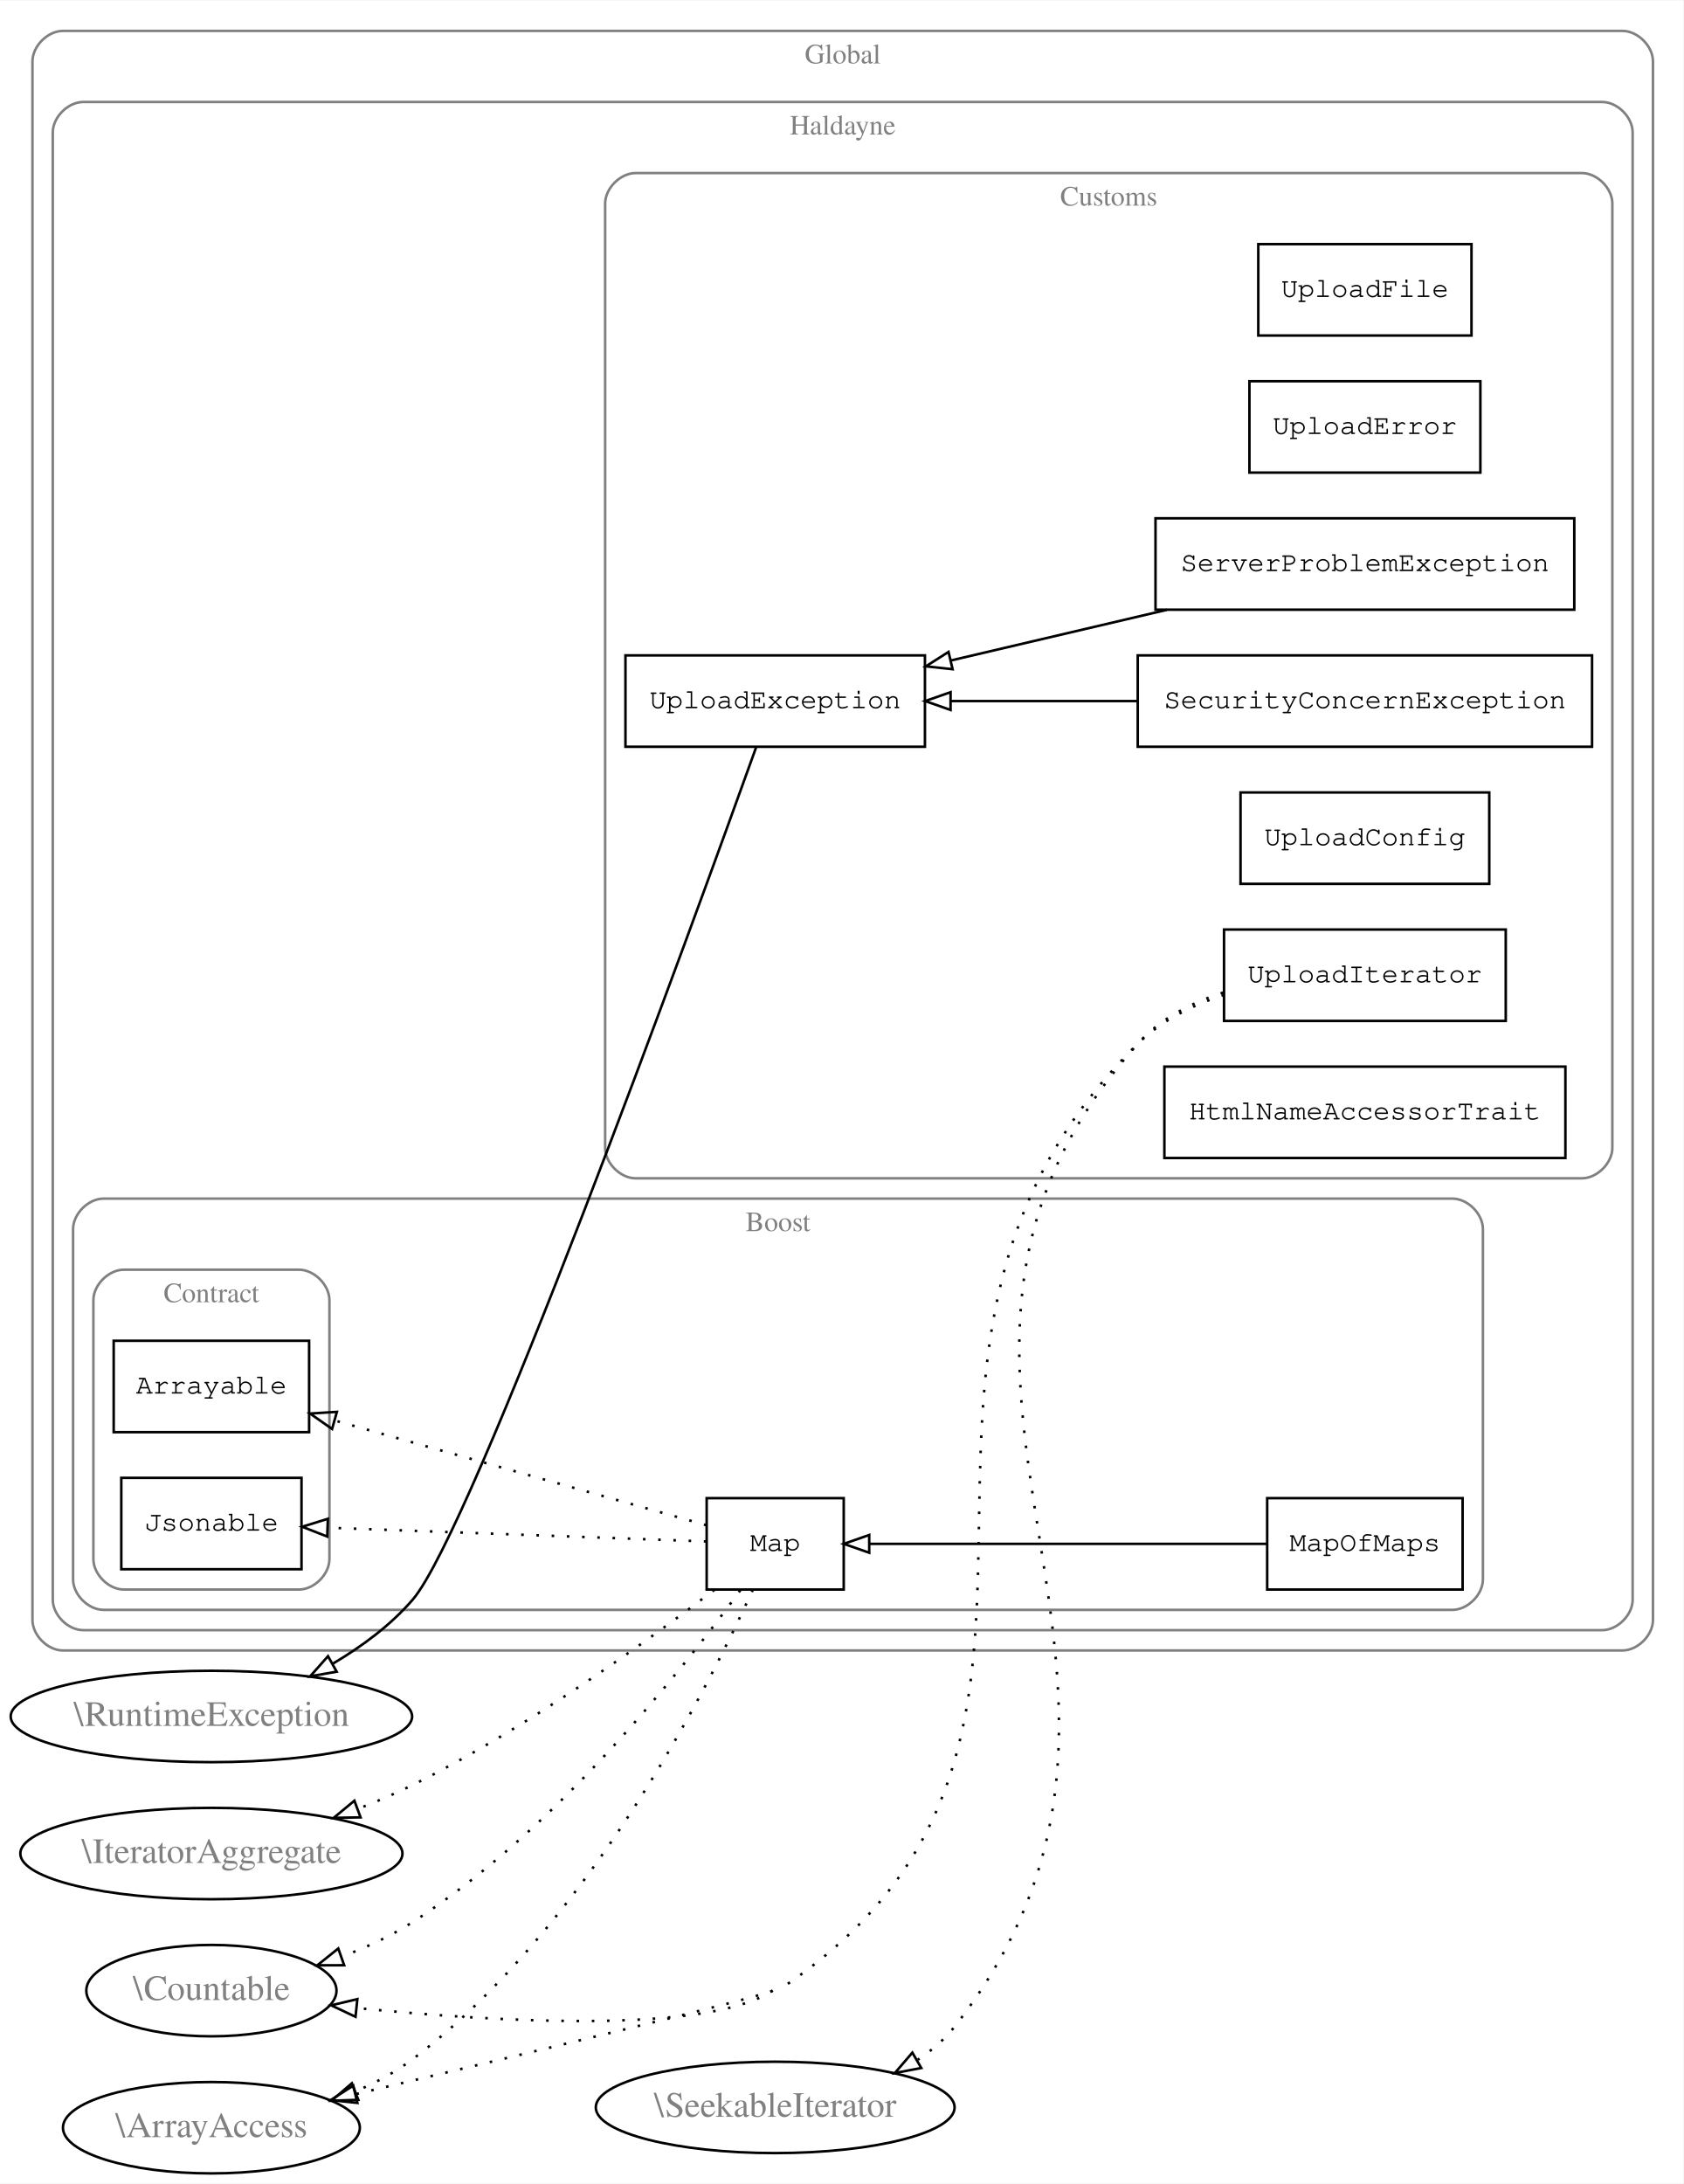
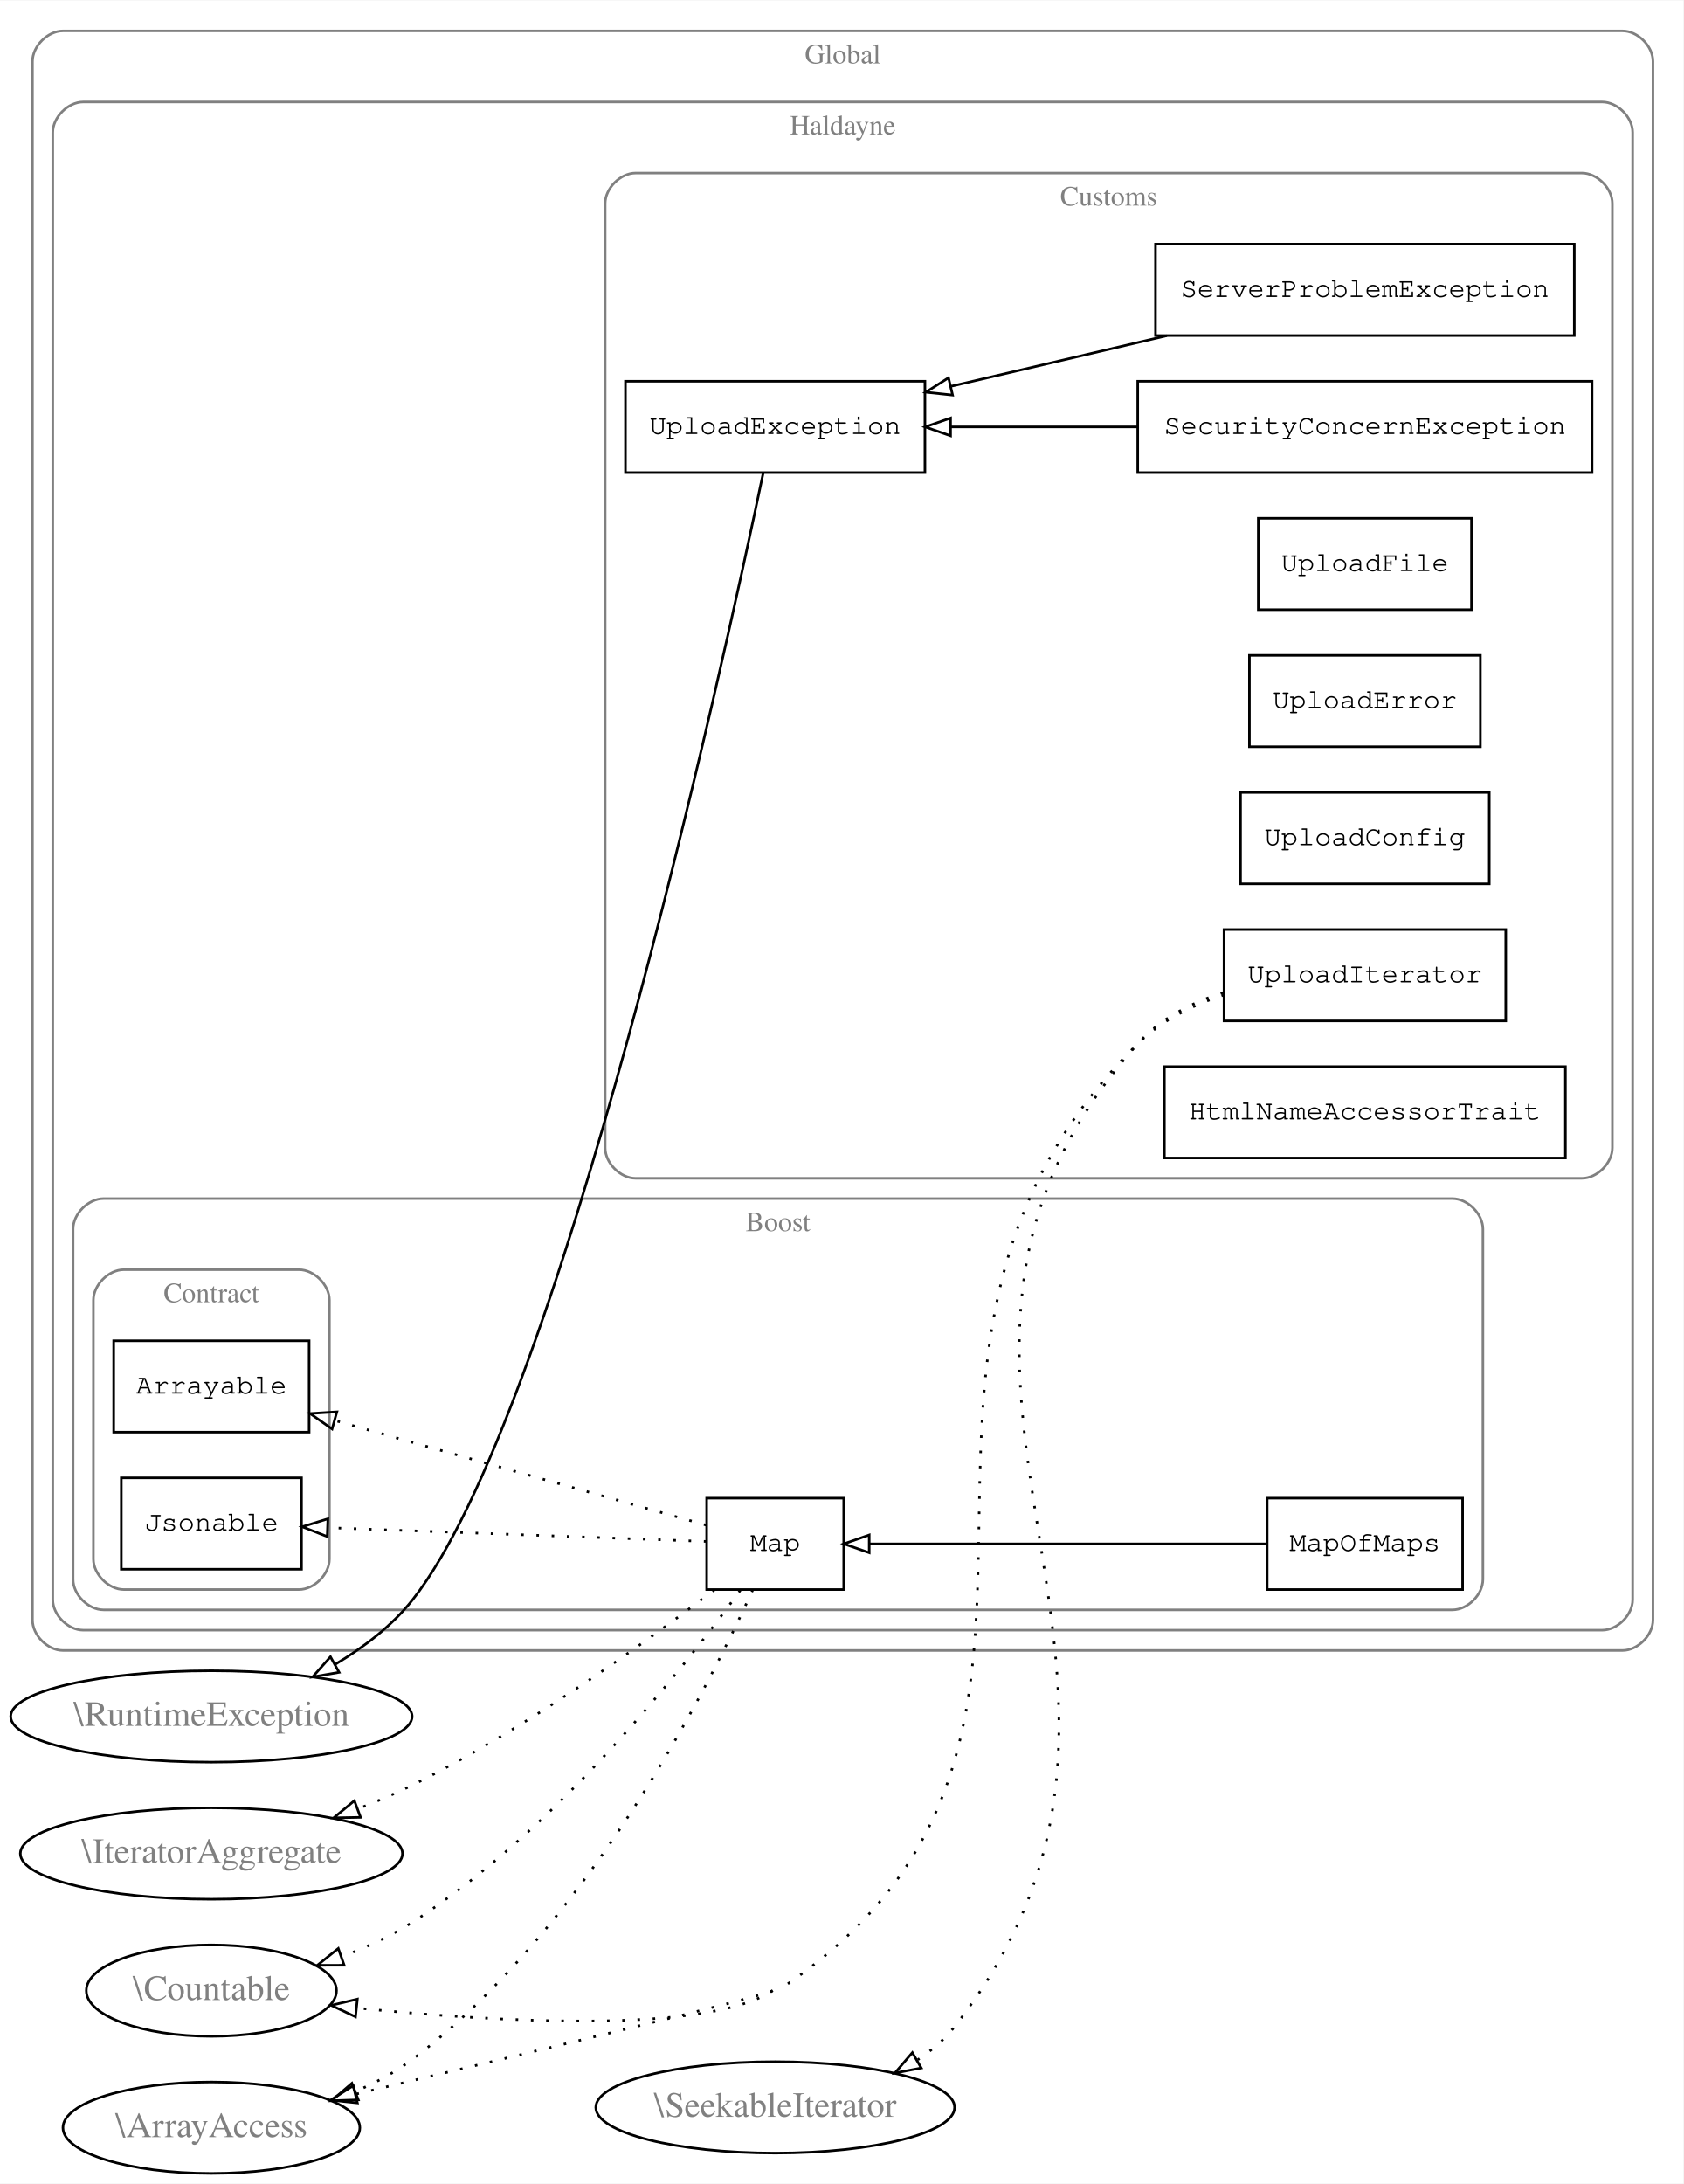
<svg xmlns="http://www.w3.org/2000/svg" width="663pt" height="860pt" viewBox="0.00 0.00 663.27 860.00">
  <g id="graph0" class="graph" transform="scale(1 1) rotate(0) translate(4 856)">
    <polygon fill="white" stroke="none" points="-4,4 -4,-856 659.273,-856 659.273,4 -4,4" />
    <g id="clust1" class="cluster">
      <path fill="none" stroke="gray" d="M20.793,-206C20.793,-206 635.273,-206 635.273,-206 641.273,-206 647.273,-212 647.273,-218 647.273,-218 647.273,-832 647.273,-832 647.273,-838 641.273,-844 635.273,-844 635.273,-844 20.793,-844 20.793,-844 14.793,-844 8.793,-838 8.793,-832 8.793,-832 8.793,-218 8.793,-218 8.793,-212 14.793,-206 20.793,-206" />
      <text text-anchor="middle" x="328.033" y="-831.2" font-family="Times,serif" font-size="11.00" fill="gray">Global</text>
    </g>
    <g id="clust2" class="cluster">
      <path fill="none" stroke="gray" d="M28.793,-214C28.793,-214 627.273,-214 627.273,-214 633.273,-214 639.273,-220 639.273,-226 639.273,-226 639.273,-804 639.273,-804 639.273,-810 633.273,-816 627.273,-816 627.273,-816 28.793,-816 28.793,-816 22.793,-816 16.793,-810 16.793,-804 16.793,-804 16.793,-226 16.793,-226 16.793,-220 22.793,-214 28.793,-214" />
      <text text-anchor="middle" x="328.033" y="-803.2" font-family="Times,serif" font-size="11.00" fill="gray">Haldayne</text>
    </g>
    <g id="clust3" class="cluster">
      <path fill="none" stroke="gray" d="M246.43,-392C246.43,-392 619.273,-392 619.273,-392 625.273,-392 631.273,-398 631.273,-404 631.273,-404 631.273,-776 631.273,-776 631.273,-782 625.273,-788 619.273,-788 619.273,-788 246.43,-788 246.43,-788 240.43,-788 234.43,-782 234.43,-776 234.43,-776 234.43,-404 234.43,-404 234.43,-398 240.43,-392 246.43,-392" />
      <text text-anchor="middle" x="432.851" y="-775.2" font-family="Times,serif" font-size="11.00" fill="gray">Customs</text>
    </g>
    <g id="clust4" class="cluster">
      <path fill="none" stroke="gray" d="M36.793,-222C36.793,-222 568.273,-222 568.273,-222 574.273,-222 580.273,-228 580.273,-234 580.273,-234 580.273,-372 580.273,-372 580.273,-378 574.273,-384 568.273,-384 568.273,-384 36.793,-384 36.793,-384 30.793,-384 24.793,-378 24.793,-372 24.793,-372 24.793,-234 24.793,-234 24.793,-228 30.793,-222 36.793,-222" />
      <text text-anchor="middle" x="302.533" y="-371.2" font-family="Times,serif" font-size="11.00" fill="gray">Boost</text>
    </g>
    <g id="clust5" class="cluster">
      <path fill="none" stroke="gray" d="M44.793,-230C44.793,-230 113.793,-230 113.793,-230 119.793,-230 125.793,-236 125.793,-242 125.793,-242 125.793,-344 125.793,-344 125.793,-350 119.793,-356 113.793,-356 113.793,-356 44.793,-356 44.793,-356 38.793,-356 32.793,-350 32.793,-344 32.793,-344 32.793,-242 32.793,-242 32.793,-236 38.793,-230 44.793,-230" />
      <text text-anchor="middle" x="79.293" y="-343.2" font-family="Times,serif" font-size="11.00" fill="gray">Contract</text>
    </g>
    <g id="node1" class="node">
-       <polygon fill="none" stroke="black" points="360.43,-598 242.43,-598 242.43,-562 360.43,-562 360.43,-598" />
-       <text text-anchor="middle" x="301.43" y="-577.2" font-family="Courier,monospace" font-size="11.00">UploadException</text>
+       <polygon fill="none" stroke="black" points="360.43,-706 242.43,-706 242.43,-670 360.43,-670 360.43,-706" />
+       <text text-anchor="middle" x="301.43" y="-685.2" font-family="Courier,monospace" font-size="11.00">UploadException</text>
    </g>
    <g id="node13" class="node">
      <ellipse fill="none" stroke="black" cx="79.293" cy="-180" rx="79.087" ry="18" />
      <text text-anchor="middle" x="79.293" y="-176.3" font-family="Times,serif" font-size="14.00" fill="gray">\RuntimeException</text>
    </g>
    <g id="edge1" class="edge">
-       <path fill="none" stroke="black" d="M293.878,-561.675C269.224,-493.011 182.224,-253.482 158.586,-226 149.987,-216.003 138.65,-207.628 127.281,-200.883" />
-       <polygon fill="none" stroke="black" points="128.647,-197.637 118.209,-195.822 125.237,-203.75 128.647,-197.637" />
+       <path fill="none" stroke="black" d="M296.698,-669.842C280.737,-593.502 216.393,-299.155 158.586,-226 150.488,-215.752 139.431,-207.319 128.178,-200.6" />
+       <polygon fill="none" stroke="black" points="129.604,-197.387 119.165,-195.577 126.196,-203.502 129.604,-197.387" />
    </g>
    <g id="node2" class="node">
-       <polygon fill="none" stroke="black" points="575.773,-760 491.773,-760 491.773,-724 575.773,-724 575.773,-760" />
-       <text text-anchor="middle" x="533.773" y="-739.2" font-family="Courier,monospace" font-size="11.00">UploadFile</text>
+       <polygon fill="none" stroke="black" points="616.273,-760 451.273,-760 451.273,-724 616.273,-724 616.273,-760" />
+       <text text-anchor="middle" x="533.773" y="-739.2" font-family="Courier,monospace" font-size="11.00">ServerProblemException</text>
+     </g>
+     <g id="edge2" class="edge">
+       <path fill="none" stroke="black" d="M455.752,-723.944C428.267,-717.5 397.514,-710.291 370.806,-704.03" />
+       <polygon fill="none" stroke="black" points="371.319,-700.555 360.784,-701.68 369.721,-707.37 371.319,-700.555" />
    </g>
    <g id="node3" class="node">
-       <polygon fill="none" stroke="black" points="579.273,-706 488.273,-706 488.273,-670 579.273,-670 579.273,-706" />
-       <text text-anchor="middle" x="533.773" y="-685.2" font-family="Courier,monospace" font-size="11.00">UploadError</text>
+       <polygon fill="none" stroke="black" points="623.273,-706 444.273,-706 444.273,-670 623.273,-670 623.273,-706" />
+       <text text-anchor="middle" x="533.773" y="-685.2" font-family="Courier,monospace" font-size="11.00">SecurityConcernException</text>
+     </g>
+     <g id="edge3" class="edge">
+       <path fill="none" stroke="black" d="M444.046,-688C419.648,-688 393.576,-688 370.538,-688" />
+       <polygon fill="none" stroke="black" points="370.525,-684.5 360.525,-688 370.525,-691.5 370.525,-684.5" />
    </g>
    <g id="node4" class="node">
-       <polygon fill="none" stroke="black" points="616.273,-652 451.273,-652 451.273,-616 616.273,-616 616.273,-652" />
-       <text text-anchor="middle" x="533.773" y="-631.2" font-family="Courier,monospace" font-size="11.00">ServerProblemException</text>
-     </g>
-     <g id="edge2" class="edge">
-       <path fill="none" stroke="black" d="M455.752,-615.944C428.267,-609.5 397.514,-602.291 370.806,-596.03" />
-       <polygon fill="none" stroke="black" points="371.319,-592.555 360.784,-593.68 369.721,-599.37 371.319,-592.555" />
+       <polygon fill="none" stroke="black" points="575.773,-652 491.773,-652 491.773,-616 575.773,-616 575.773,-652" />
+       <text text-anchor="middle" x="533.773" y="-631.2" font-family="Courier,monospace" font-size="11.00">UploadFile</text>
    </g>
    <g id="node5" class="node">
-       <polygon fill="none" stroke="black" points="623.273,-598 444.273,-598 444.273,-562 623.273,-562 623.273,-598" />
-       <text text-anchor="middle" x="533.773" y="-577.2" font-family="Courier,monospace" font-size="11.00">SecurityConcernException</text>
-     </g>
-     <g id="edge3" class="edge">
-       <path fill="none" stroke="black" d="M444.046,-580C419.648,-580 393.576,-580 370.538,-580" />
-       <polygon fill="none" stroke="black" points="370.525,-576.5 360.525,-580 370.525,-583.5 370.525,-576.5" />
+       <polygon fill="none" stroke="black" points="579.273,-598 488.273,-598 488.273,-562 579.273,-562 579.273,-598" />
+       <text text-anchor="middle" x="533.773" y="-577.2" font-family="Courier,monospace" font-size="11.00">UploadError</text>
    </g>
    <g id="node6" class="node">
      <polygon fill="none" stroke="black" points="582.773,-544 484.773,-544 484.773,-508 582.773,-508 582.773,-544" />
      <text text-anchor="middle" x="533.773" y="-523.2" font-family="Courier,monospace" font-size="11.00">UploadConfig</text>
    </g>
    <g id="node7" class="node">
      <polygon fill="none" stroke="black" points="589.273,-490 478.273,-490 478.273,-454 589.273,-454 589.273,-490" />
      <text text-anchor="middle" x="533.773" y="-469.2" font-family="Courier,monospace" font-size="11.00">UploadIterator</text>
    </g>
    <g id="node14" class="node">
      <ellipse fill="none" stroke="black" cx="79.293" cy="-18" rx="58.49" ry="18" />
      <text text-anchor="middle" x="79.293" y="-14.3" font-family="Times,serif" font-size="14.00" fill="gray">\ArrayAccess</text>
    </g>
    <g id="edge4" class="edge">
      <path fill="none" stroke="black" stroke-dasharray="1,5" d="M478.216,-464.226C465.781,-460.212 453.525,-454.15 444.273,-445 318.171,-320.281 450.516,-169.607 302.43,-72" />
      <path fill="none" stroke="black" stroke-dasharray="1,5" d="M300.43,-72C296.926,-69.691 200.305,-46.472 136.247,-31.242" />
      <polygon fill="none" stroke="black" points="136.804,-27.777 126.265,-28.871 135.186,-34.587 136.804,-27.777" />
    </g>
    <g id="node15" class="node">
      <ellipse fill="none" stroke="black" cx="301.43" cy="-26" rx="70.688" ry="18" />
      <text text-anchor="middle" x="301.43" y="-22.3" font-family="Times,serif" font-size="14.00" fill="gray">\SeekableIterator</text>
    </g>
    <g id="edge5" class="edge">
      <path fill="none" stroke="black" stroke-dasharray="1,5" d="M477.862,-465.148C465.285,-461.122 453.051,-454.822 444.273,-445 327.693,-314.55 479.892,-195.935 372.273,-58 368.235,-52.824 363.168,-48.456 357.617,-44.776" />
      <polygon fill="none" stroke="black" points="358.982,-41.522 348.574,-39.542 355.475,-47.58 358.982,-41.522" />
    </g>
    <g id="node16" class="node">
      <ellipse fill="none" stroke="black" cx="79.293" cy="-72" rx="49.291" ry="18" />
      <text text-anchor="middle" x="79.293" y="-68.3" font-family="Times,serif" font-size="14.00" fill="gray">\Countable</text>
    </g>
    <g id="edge6" class="edge">
      <path fill="none" stroke="black" stroke-dasharray="1,5" d="M300.43,-72C274.52,-54.922 192.9,-59.511 136.674,-65.15" />
      <polygon fill="none" stroke="black" points="136.075,-61.693 126.491,-66.21 136.799,-68.656 136.075,-61.693" />
    </g>
    <g id="node8" class="node">
      <polygon fill="none" stroke="black" points="612.773,-436 454.773,-436 454.773,-400 612.773,-400 612.773,-436" />
      <text text-anchor="middle" x="533.773" y="-415.2" font-family="Courier,monospace" font-size="11.00">HtmlNameAccessorTrait</text>
    </g>
    <g id="node9" class="node">
      <polygon fill="none" stroke="black" points="117.793,-328 40.793,-328 40.793,-292 117.793,-292 117.793,-328" />
      <text text-anchor="middle" x="79.293" y="-307.2" font-family="Courier,monospace" font-size="11.00">Arrayable</text>
    </g>
    <g id="node10" class="node">
      <polygon fill="none" stroke="black" points="114.793,-274 43.793,-274 43.793,-238 114.793,-238 114.793,-274" />
      <text text-anchor="middle" x="79.293" y="-253.2" font-family="Courier,monospace" font-size="11.00">Jsonable</text>
    </g>
    <g id="node11" class="node">
      <polygon fill="none" stroke="black" points="328.43,-266 274.43,-266 274.43,-230 328.43,-230 328.43,-266" />
      <text text-anchor="middle" x="301.43" y="-245.2" font-family="Courier,monospace" font-size="11.00">Map</text>
    </g>
    <g id="edge8" class="edge">
      <path fill="none" stroke="black" stroke-dasharray="1,5" d="M274.313,-255.356C238.313,-265.495 172.813,-283.942 127.96,-296.575" />
      <polygon fill="none" stroke="black" points="126.836,-293.255 118.159,-299.335 128.734,-299.993 126.836,-293.255" />
    </g>
    <g id="edge9" class="edge">
      <path fill="none" stroke="black" stroke-dasharray="1,5" d="M274.313,-248.949C237.543,-250.285 169.999,-252.74 125.112,-254.371" />
      <polygon fill="none" stroke="black" points="124.927,-250.876 115.06,-254.737 125.181,-257.871 124.927,-250.876" />
    </g>
    <g id="edge10" class="edge">
      <path fill="none" stroke="black" stroke-dasharray="1,5" d="M292.622,-229.955C274.708,-190.617 226.878,-96.54 158.586,-45 151.822,-39.895 144.023,-35.71 136.023,-32.291" />
      <polygon fill="none" stroke="black" points="137.179,-28.985 126.591,-28.621 134.641,-35.509 137.179,-28.985" />
    </g>
    <g id="edge7" class="edge">
      <path fill="none" stroke="black" stroke-dasharray="1,5" d="M287.68,-229.728C265.094,-198.637 215.077,-135.292 158.586,-99 150.058,-93.521 140.289,-89.012 130.61,-85.355" />
      <polygon fill="none" stroke="black" points="131.604,-81.994 121.009,-81.976 129.281,-88.597 131.604,-81.994" />
    </g>
    <g id="node17" class="node">
      <ellipse fill="none" stroke="black" cx="79.293" cy="-126" rx="75.287" ry="18" />
      <text text-anchor="middle" x="79.293" y="-122.3" font-family="Times,serif" font-size="14.00" fill="gray">\IteratorAggregate</text>
    </g>
    <g id="edge11" class="edge">
      <path fill="none" stroke="black" stroke-dasharray="1,5" d="M277.478,-229.895C250.33,-209.145 203.178,-175.155 158.586,-153 151.705,-149.581 144.285,-146.413 136.852,-143.541" />
      <polygon fill="none" stroke="black" points="138.061,-140.256 127.468,-140.063 135.628,-146.82 138.061,-140.256" />
    </g>
    <g id="node12" class="node">
      <polygon fill="none" stroke="black" points="572.273,-266 495.273,-266 495.273,-230 572.273,-230 572.273,-266" />
      <text text-anchor="middle" x="533.773" y="-245.2" font-family="Courier,monospace" font-size="11.00">MapOfMaps</text>
    </g>
    <g id="edge12" class="edge">
      <path fill="none" stroke="black" d="M495.252,-248C452.004,-248 381.412,-248 338.7,-248" />
      <polygon fill="none" stroke="black" points="338.475,-244.5 328.475,-248 338.475,-251.5 338.475,-244.5" />
    </g>
  </g>
</svg>
